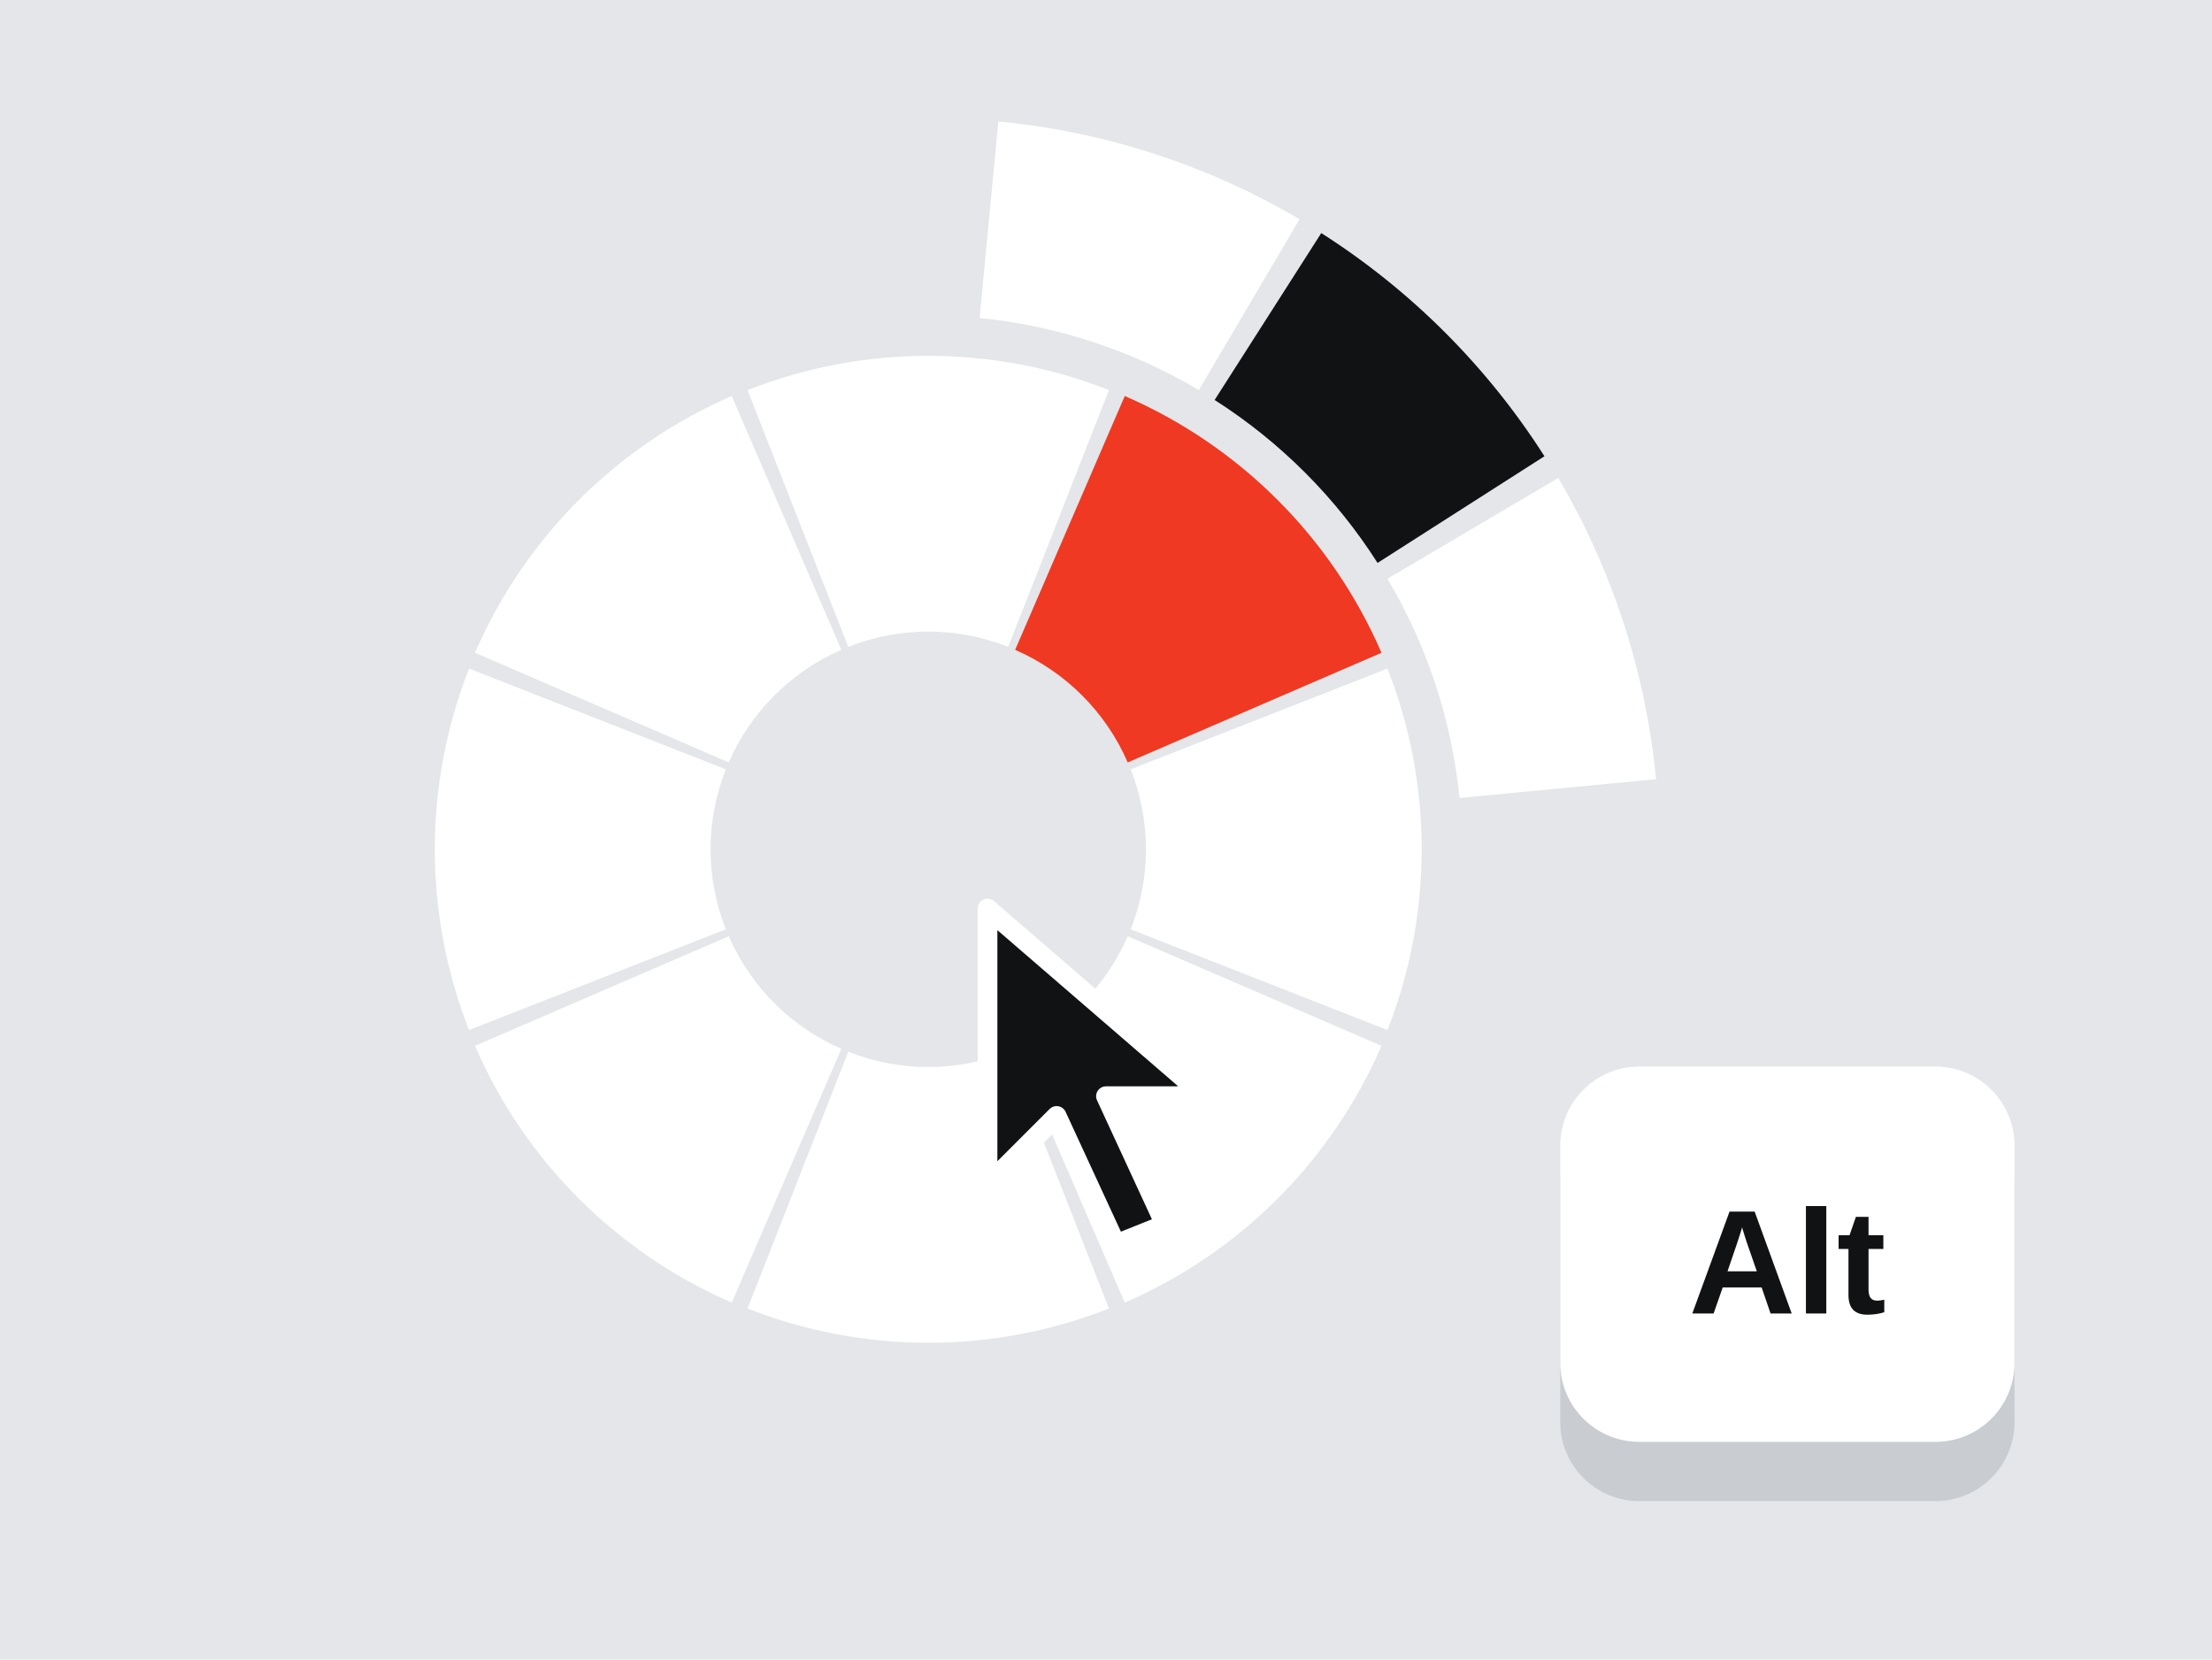
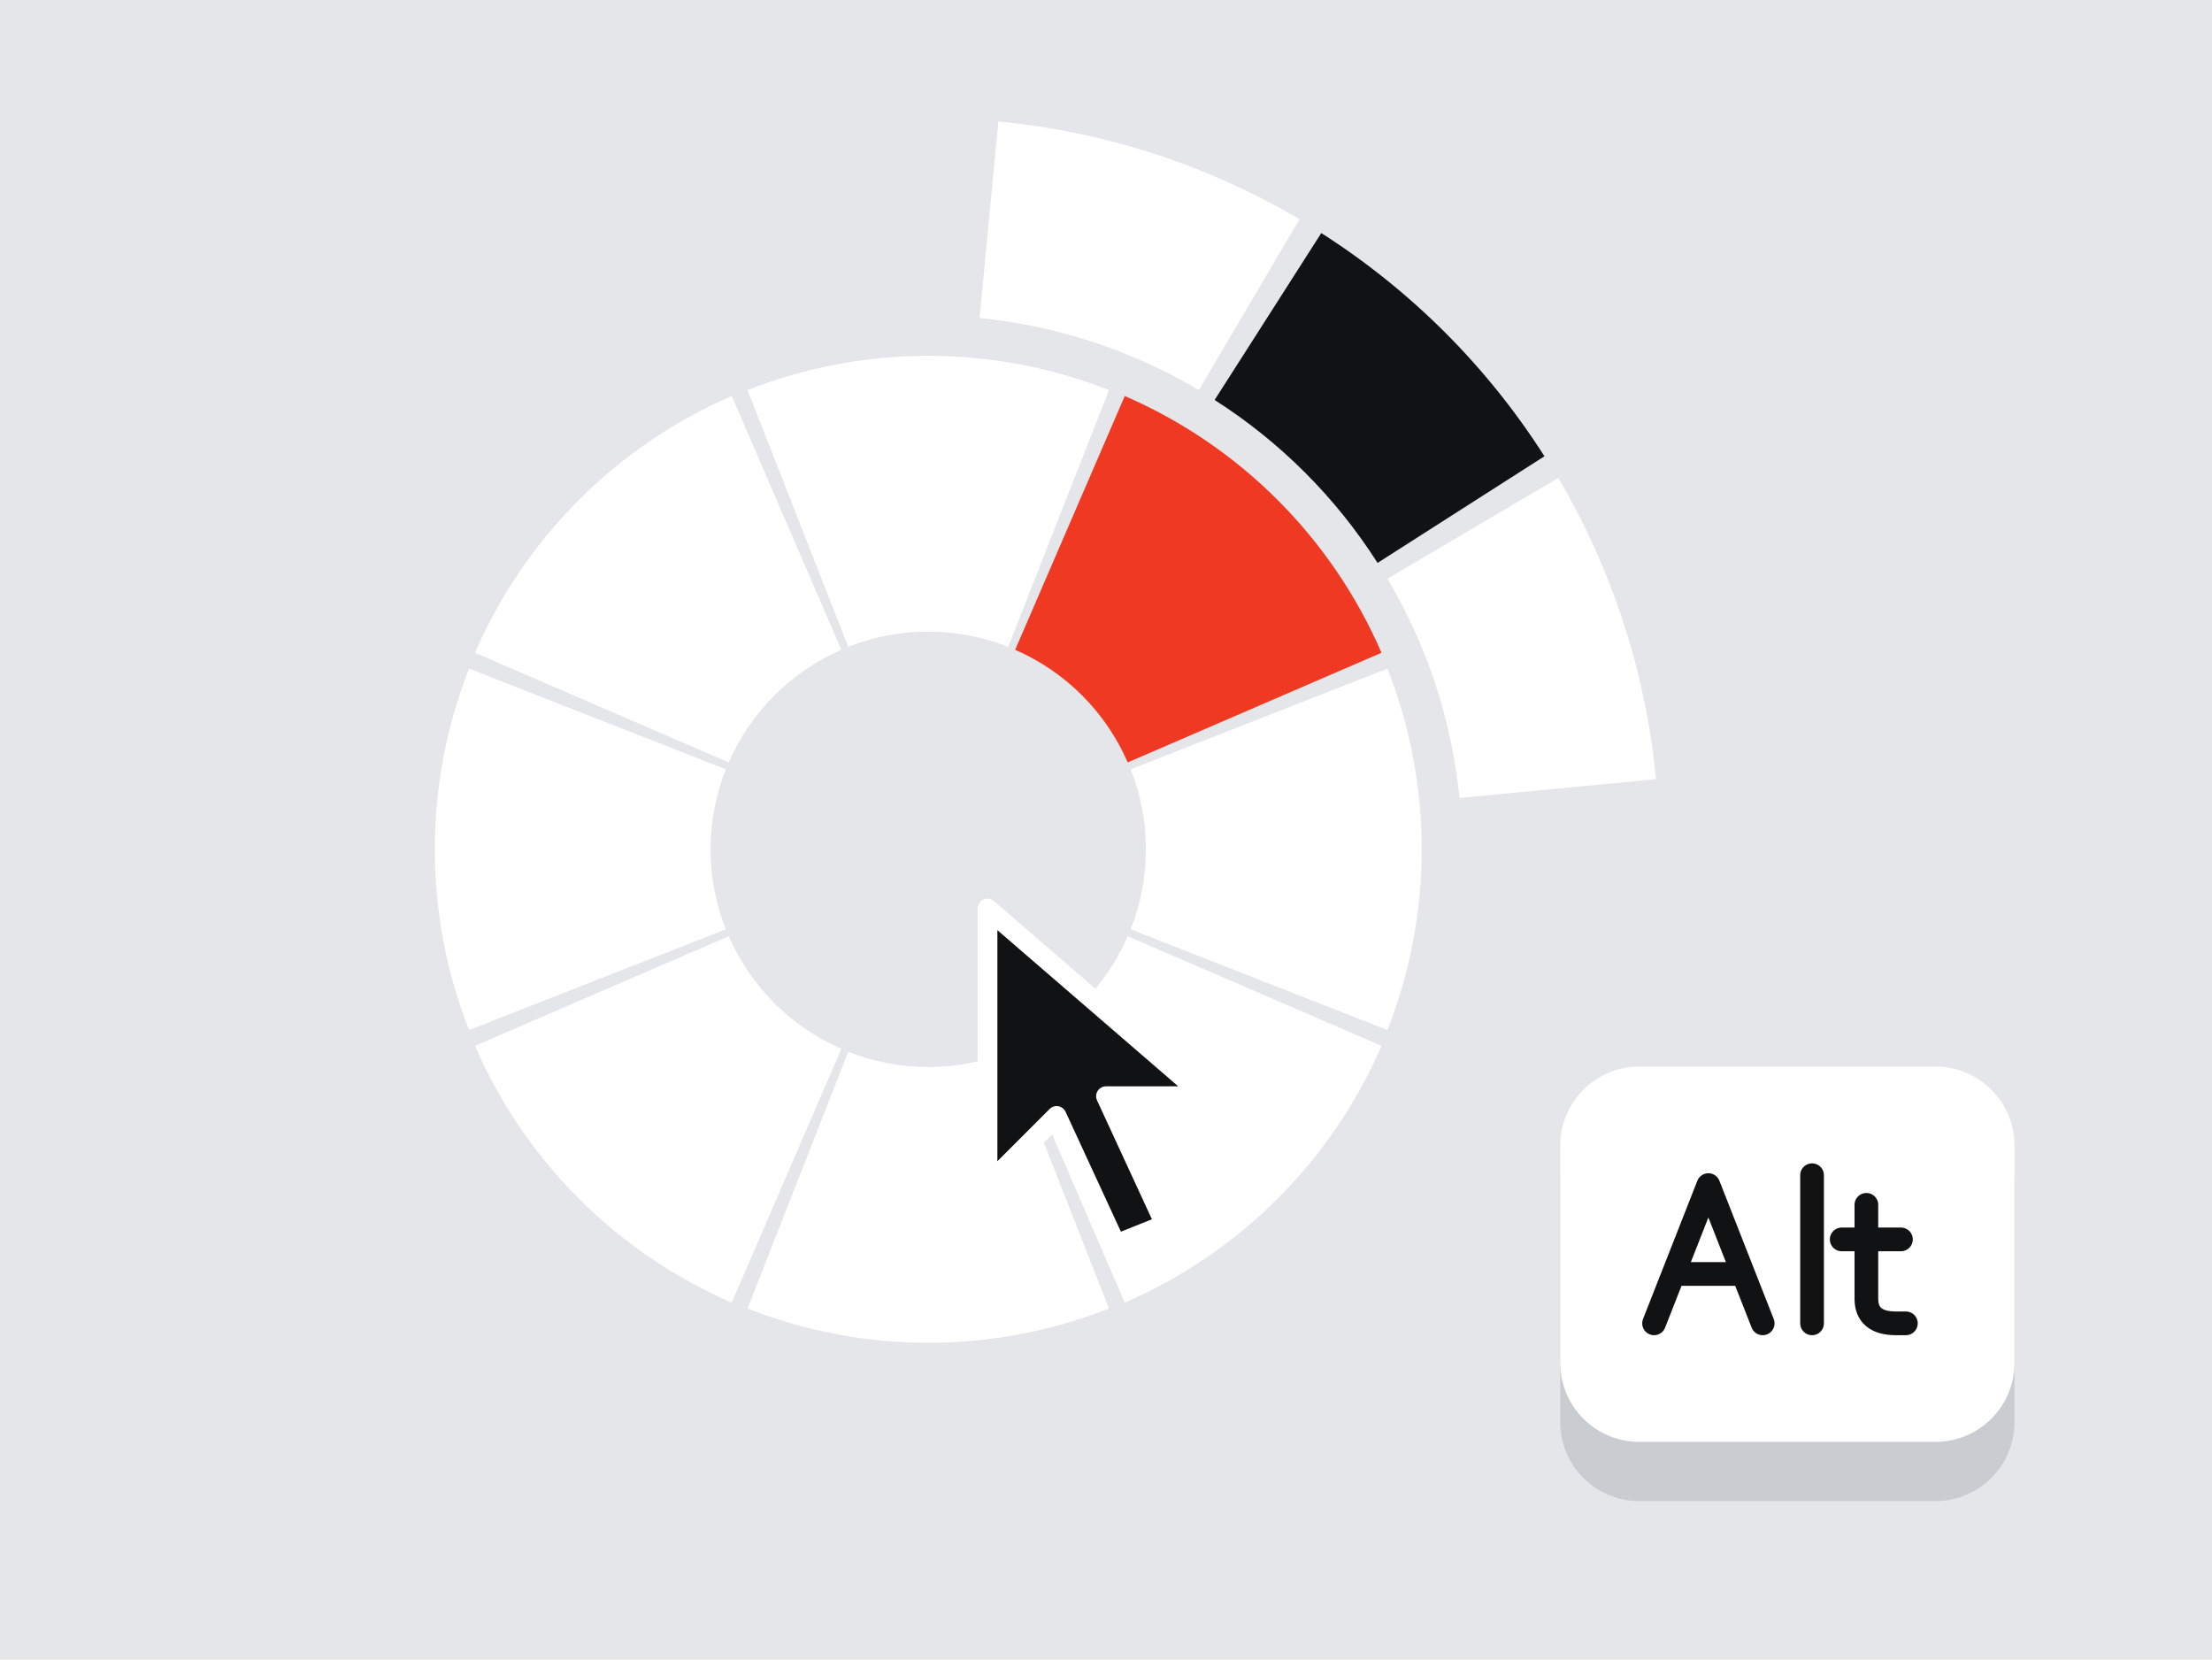
<svg xmlns="http://www.w3.org/2000/svg" width="224" height="168" viewBox="0 0 224 168">
  <rect width="224" height="168" fill="#E4E6E9" />
  <path d="M75.7 39.5 A50 50 0 0 1 112.3 39.5 L102.1 65.5 A22 22 0 0 0 85.9 65.5 Z" fill="#FFFFFF" />
  <path d="M113.9 40.1 A50 50 0 0 1 139.9 66.1 L114.2 77.2 A22 22 0 0 0 102.8 65.8 Z" fill="#EF3922" />
  <path d="M140.5 67.7 A50 50 0 0 1 140.5 104.3 L114.5 94.1 A22 22 0 0 0 114.5 77.9 Z" fill="#FFFFFF" />
  <path d="M139.9 105.9 A50 50 0 0 1 113.9 131.9 L102.8 106.2 A22 22 0 0 0 114.2 94.8 Z" fill="#FFFFFF" />
  <path d="M112.3 132.5 A50 50 0 0 1 75.7 132.5 L85.9 106.5 A22 22 0 0 0 102.1 106.5 Z" fill="#FFFFFF" />
  <path d="M74.1 131.9 A50 50 0 0 1 48.1 105.9 L73.8 94.8 A22 22 0 0 0 85.2 106.2 Z" fill="#FFFFFF" />
  <path d="M47.5 104.3 A50 50 0 0 1 47.5 67.7 L73.5 77.9 A22 22 0 0 0 73.5 94.1 Z" fill="#FFFFFF" />
  <path d="M48.1 66.1 A50 50 0 0 1 74.1 40.1 L85.2 65.8 A22 22 0 0 0 73.8 77.2 Z" fill="#FFFFFF" />
  <path d="M101.1 12.3 A74 74 0 0 1 131.6 22.2 L121.4 39.5 A54 54 0 0 0 99.2 32.2 Z" fill="#FFFFFF" />
  <path d="M133.8 23.6 A74 74 0 0 1 156.4 46.2 L139.5 57 A54 54 0 0 0 123 40.5 Z" fill="#111214" />
  <path d="M157.8 48.4 A74 74 0 0 1 167.7 78.9 L147.8 80.8 A54 54 0 0 0 140.5 58.6 Z" fill="#FFFFFF" />
  <path d="M100 92L100 120L107 113L113 126L118 124L112 111L122 111Z" fill="#111214" stroke="#FFFFFF" stroke-width="2" stroke-linejoin="round" />
  <rect x="158" y="112" width="46" height="40" rx="8" fill="#C9CCD1" />
  <rect x="158" y="108" width="46" height="38" rx="8" fill="#FFFFFF" />
-   <text x="181" y="133" text-anchor="middle" font-family="Segoe UI, Arial, sans-serif" font-size="15" font-weight="600" fill="#111214">Alt</text>
+   <path d="M167.5 134L173 120L178.5 134M169.6 129H176.4M183.5 119V134M189 122V131.5Q189 134 192 134H193M186.5 125.5H192.5" fill="none" stroke="#111214" stroke-width="2.4" stroke-linecap="round" stroke-linejoin="round" />
</svg>
